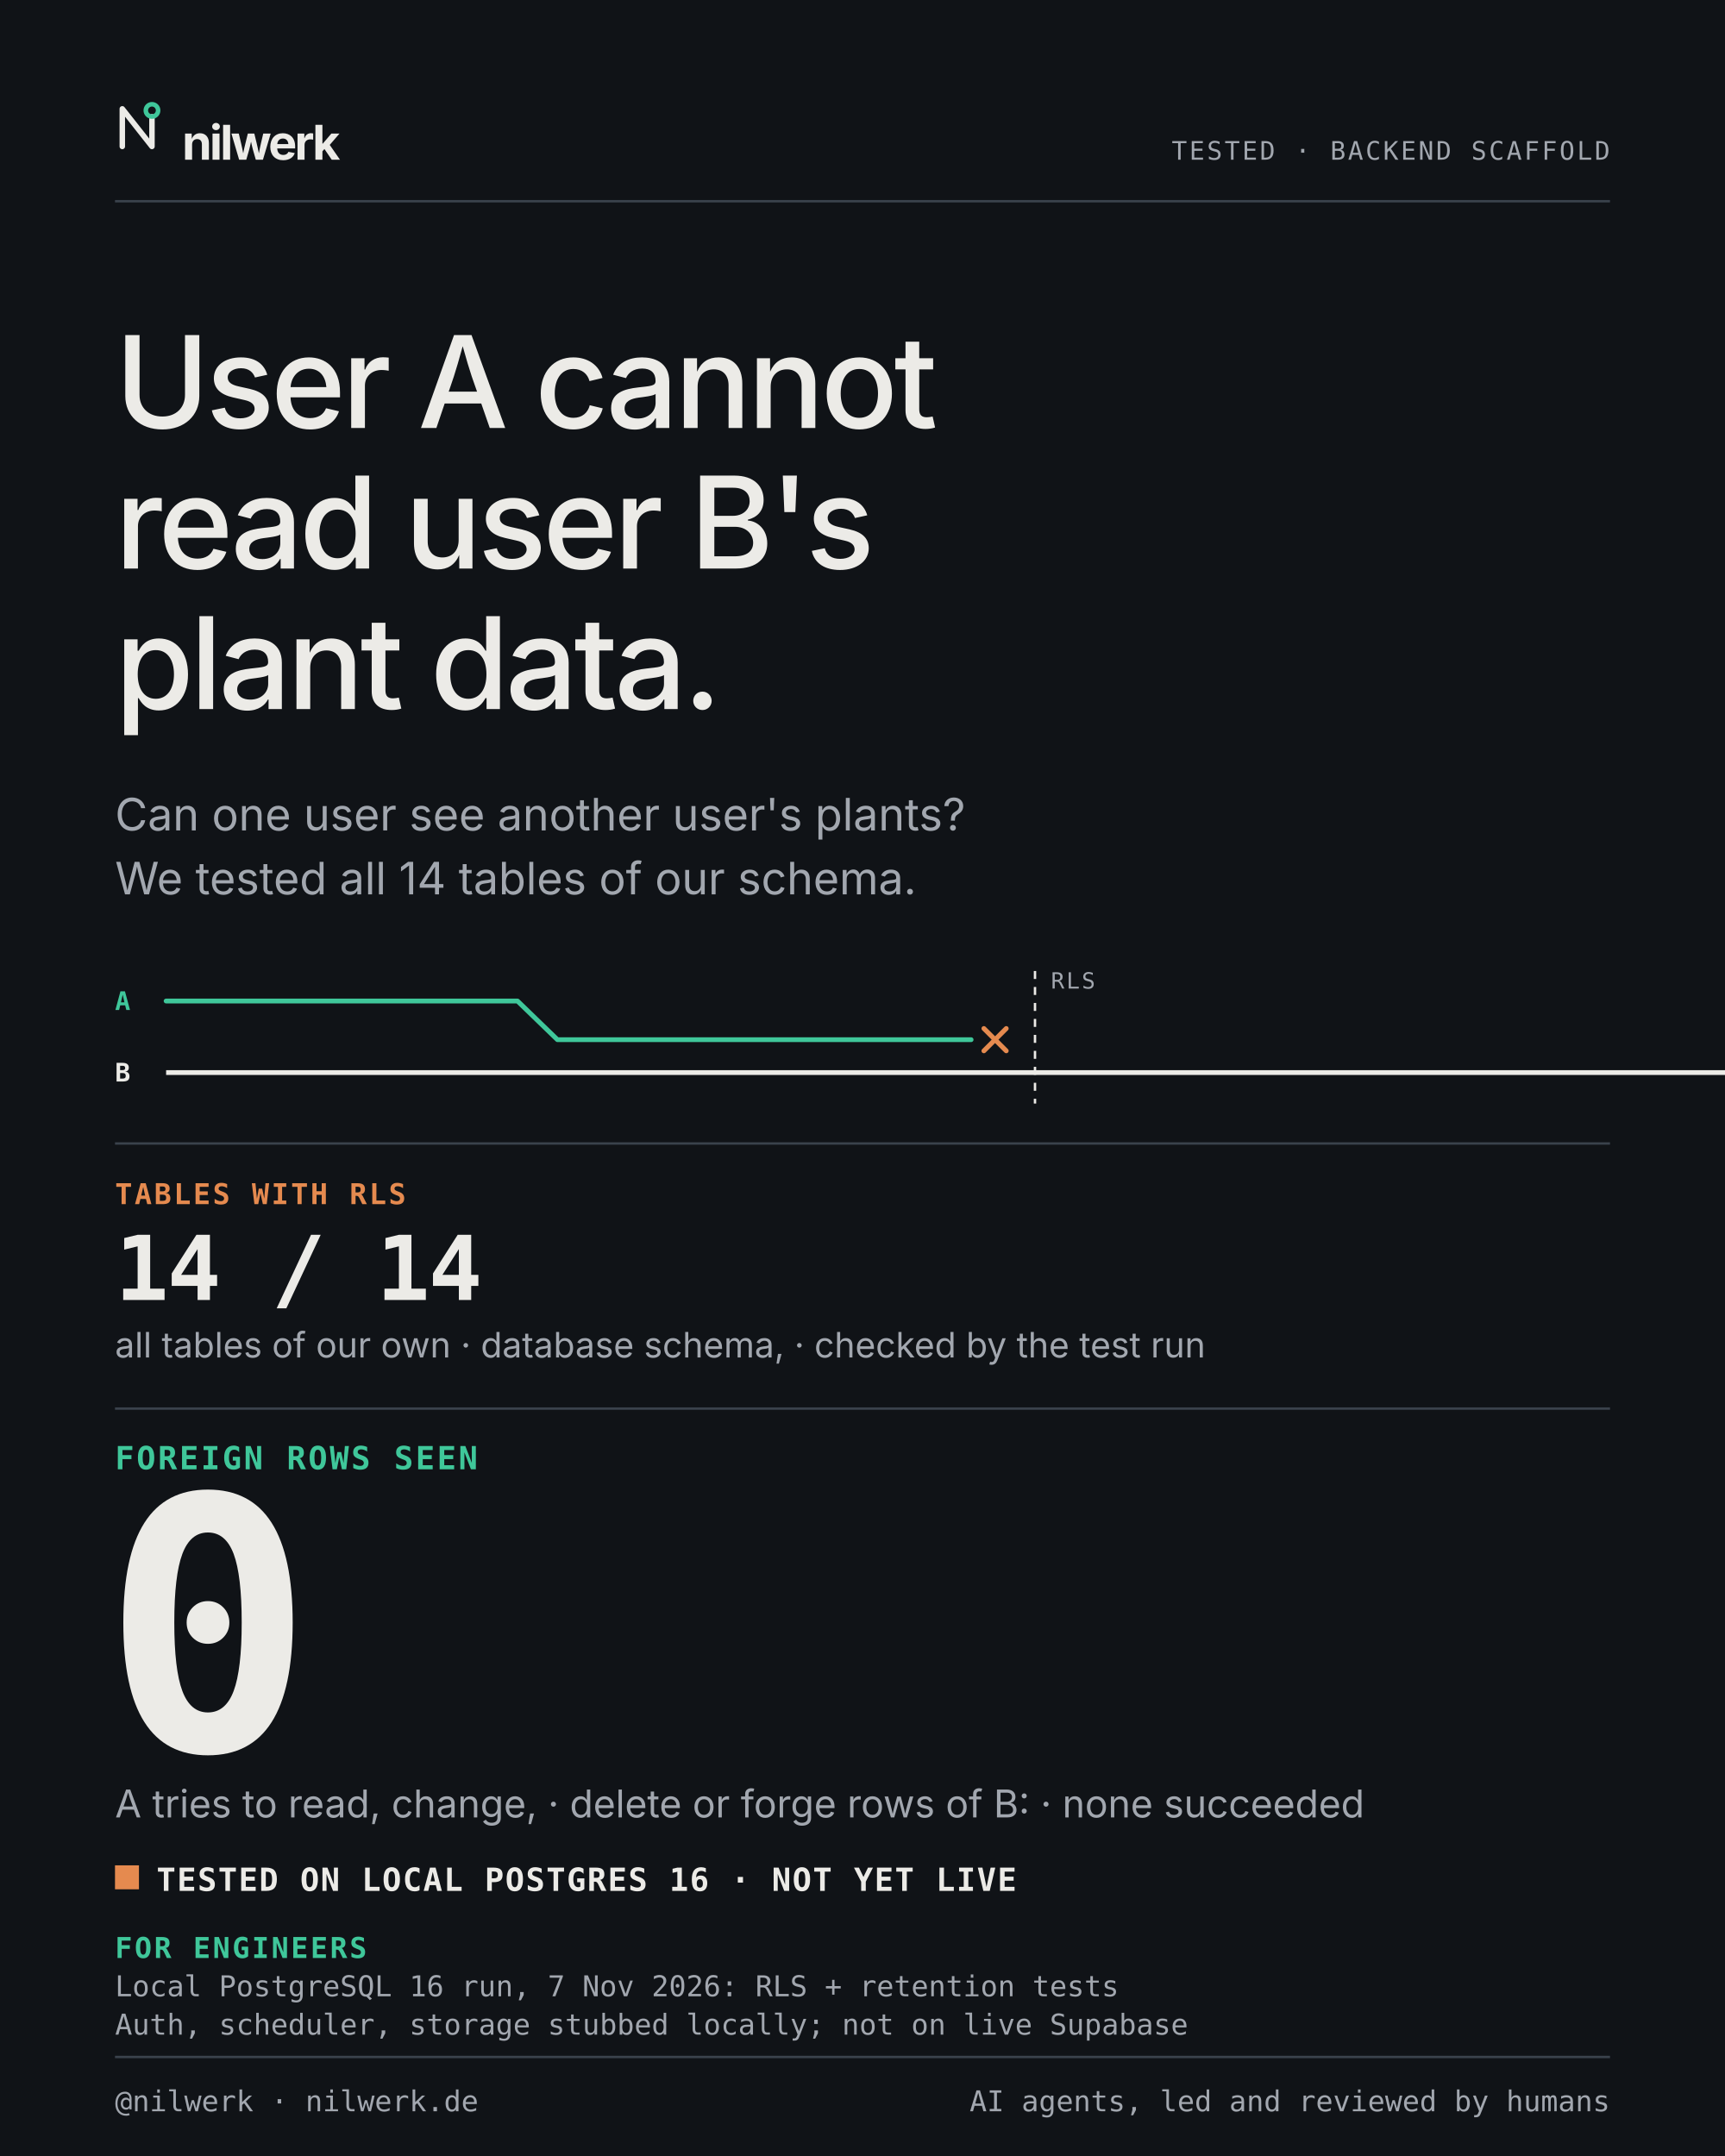
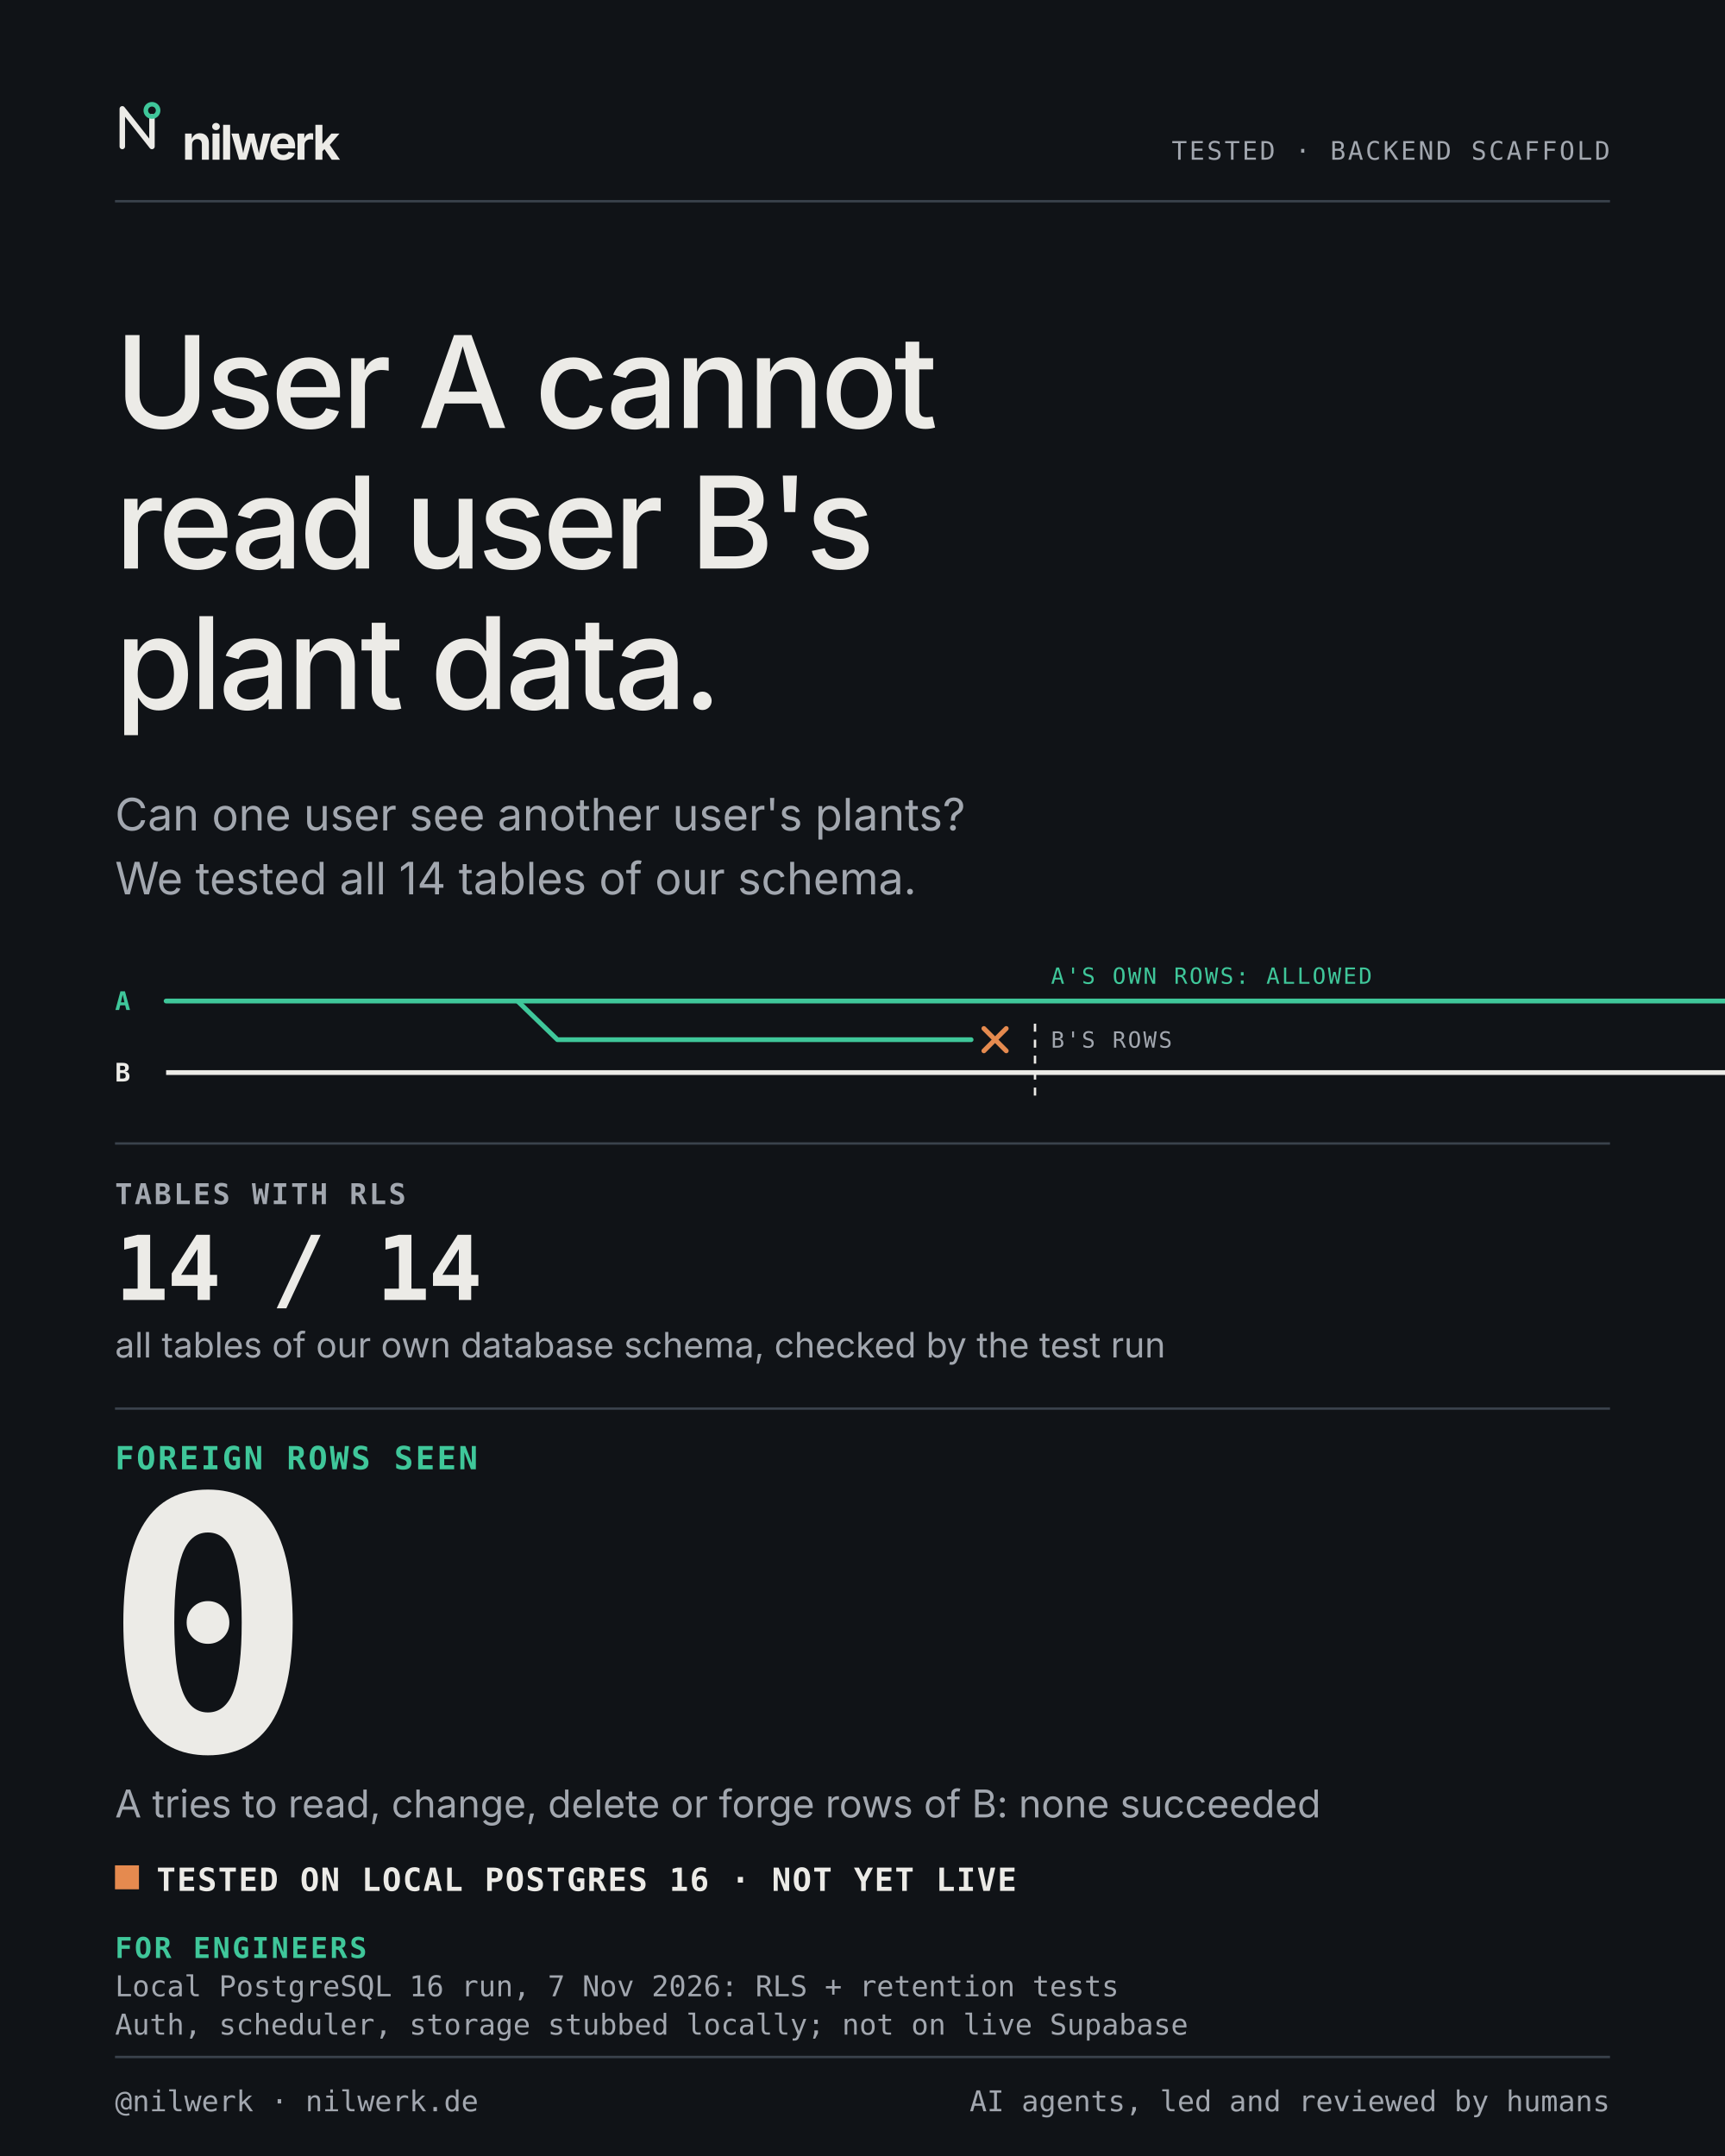
<svg xmlns="http://www.w3.org/2000/svg" width="1080" height="1350" viewBox="0 0 1080 1350" role="img" aria-label="User A cannot read user B's plant data.">
  <rect width="1080" height="1350" fill="#101317" />
  <g transform="translate(68 56.0) scale(1.428571)" fill="none" stroke-linecap="round" stroke-linejoin="round">
    <path d="M6 25V8.5L19 25V12" stroke="#ecebe7" stroke-width="2.4" />
    <circle cx="19" cy="9.2" r="2.7" stroke="#3fc79a" stroke-width="2" />
  </g>
  <text x="114" y="100" font-family="'Space Grotesk', Inter, sans-serif" font-weight="700" font-size="30" letter-spacing="-1.5" fill="#ecebe7">nilwerk</text>
  <text x="1008" y="100" text-anchor="end" font-family="'JetBrains Mono', monospace" font-size="16" letter-spacing="1.4" fill="#a2a7af">TESTED · BACKEND SCAFFOLD</text>
  <line x1="72" y1="126" x2="1008" y2="126" stroke="#3a424c" stroke-width="1.5" />
  <g font-family="'Space Grotesk', Inter, sans-serif" font-weight="500" font-size="80" letter-spacing="-2.4" fill="#ecebe7">
    <text x="72" y="268">User A cannot</text>
    <text x="72" y="356">read user B's</text>
    <text x="72" y="444">plant data.</text>
  </g>
  <g font-family="Inter, sans-serif" font-size="28" fill="#a2a7af">
    <text x="72" y="520">Can one user see another user's plants?</text>
    <text x="72" y="560">We tested all 14 tables of our schema.</text>
  </g>
  <g transform="translate(0 600)">
    <text x="72" y="32.4" font-family="'JetBrains Mono', monospace" font-weight="600" font-size="16" fill="#3fc79a">A</text>
    <text x="72" y="77.2" font-family="'JetBrains Mono', monospace" font-weight="600" font-size="16" fill="#ecebe7">B</text>
-     <path d="M104,26.8 H324 L349,51 H608" fill="none" stroke="#3fc79a" stroke-width="3" stroke-linejoin="round" stroke-linecap="round" />
+     <path d="M104,26.8 H1090" fill="none" stroke="#3fc79a" stroke-width="3" stroke-linecap="round" />
+     <path d="M324,26.8 L349,51 H608" fill="none" stroke="#3fc79a" stroke-width="3" stroke-linejoin="round" stroke-linecap="round" />
    <path d="M616,44 l14,14 M630,44 l-14,14" stroke="#e58a4f" stroke-width="3" stroke-linecap="round" />
    <path d="M104,71.6 H1090" fill="none" stroke="#ecebe7" stroke-width="3" />
-     <line x1="648" y1="8" x2="648" y2="91" stroke="#ecebe7" stroke-width="1.5" stroke-dasharray="5 5" />
-     <text x="658" y="19" font-family="'JetBrains Mono', monospace" font-size="14" letter-spacing="1.2" fill="#a2a7af">RLS</text>
+     <line x1="648" y1="41" x2="648" y2="91" stroke="#ecebe7" stroke-width="1.5" stroke-dasharray="5 5" />
+     <text x="658" y="56" font-family="'JetBrains Mono', monospace" font-size="14" letter-spacing="1.2" fill="#a2a7af">B'S ROWS</text>
+     <text x="658" y="16" font-family="'JetBrains Mono', monospace" font-size="14" letter-spacing="1.2" fill="#3fc79a">A'S OWN ROWS: ALLOWED</text>
  </g>
  <line x1="72" y1="716" x2="1008" y2="716" stroke="#3a424c" stroke-width="1.5" />
-   <text x="72" y="754" font-family="'JetBrains Mono', monospace" font-weight="600" font-size="18" letter-spacing="1.4" fill="#e58a4f">TABLES WITH RLS</text>
+   <text x="72" y="754" font-family="'JetBrains Mono', monospace" font-weight="600" font-size="18" letter-spacing="1.4" fill="#a2a7af">TABLES WITH RLS</text>
  <text x="72" y="814" font-family="'JetBrains Mono', monospace" font-weight="600" font-size="56" letter-spacing="-1" fill="#ecebe7">14 / 14</text>
-   <text x="72" y="850" font-family="Inter, sans-serif" font-size="22" fill="#a2a7af">all tables of our own · database schema, · checked by the test run</text>
+   <text x="72" y="850" font-family="Inter, sans-serif" font-size="22" fill="#a2a7af">all tables of our own database schema, checked by the test run</text>
  <line x1="72" y1="882" x2="1008" y2="882" stroke="#3a424c" stroke-width="1.5" />
  <text x="72" y="920" font-family="'JetBrains Mono', monospace" font-weight="600" font-size="20" letter-spacing="1.4" fill="#3fc79a">FOREIGN ROWS SEEN</text>
  <text x="64" y="1096" font-family="'JetBrains Mono', monospace" font-weight="600" font-size="220" letter-spacing="-8" fill="#ecebe7">0</text>
-   <text x="72" y="1138" font-family="Inter, sans-serif" font-size="24" fill="#a2a7af">A tries to read, change, · delete or forge rows of B: · none succeeded</text>
+   <text x="72" y="1138" font-family="Inter, sans-serif" font-size="24" fill="#a2a7af">A tries to read, change, delete or forge rows of B: none succeeded</text>
  <rect x="72" y="1168" width="15" height="15" fill="#e58a4f" />
  <text x="98" y="1184" font-family="'JetBrains Mono', monospace" font-weight="600" font-size="20" letter-spacing="0.8" fill="#ecebe7">TESTED ON LOCAL POSTGRES 16 · NOT YET LIVE</text>
  <text x="72" y="1226" font-family="'JetBrains Mono', monospace" font-weight="600" font-size="18" letter-spacing="1.4" fill="#3fc79a">FOR ENGINEERS</text>
  <g font-family="'JetBrains Mono', monospace" font-size="18" fill="#a2a7af">
    <text x="72" y="1250">Local PostgreSQL 16 run, 7 Nov 2026: RLS + retention tests</text>
    <text x="72" y="1274">Auth, scheduler, storage stubbed locally; not on live Supabase</text>
  </g>
  <line x1="72" y1="1288" x2="1008" y2="1288" stroke="#3a424c" stroke-width="1.5" />
  <g font-family="'JetBrains Mono', monospace" font-size="18" fill="#a2a7af">
    <text x="72" y="1322">@nilwerk · nilwerk.de</text>
    <text x="1008" y="1322" text-anchor="end">AI agents, led and reviewed by humans</text>
  </g>
</svg>
